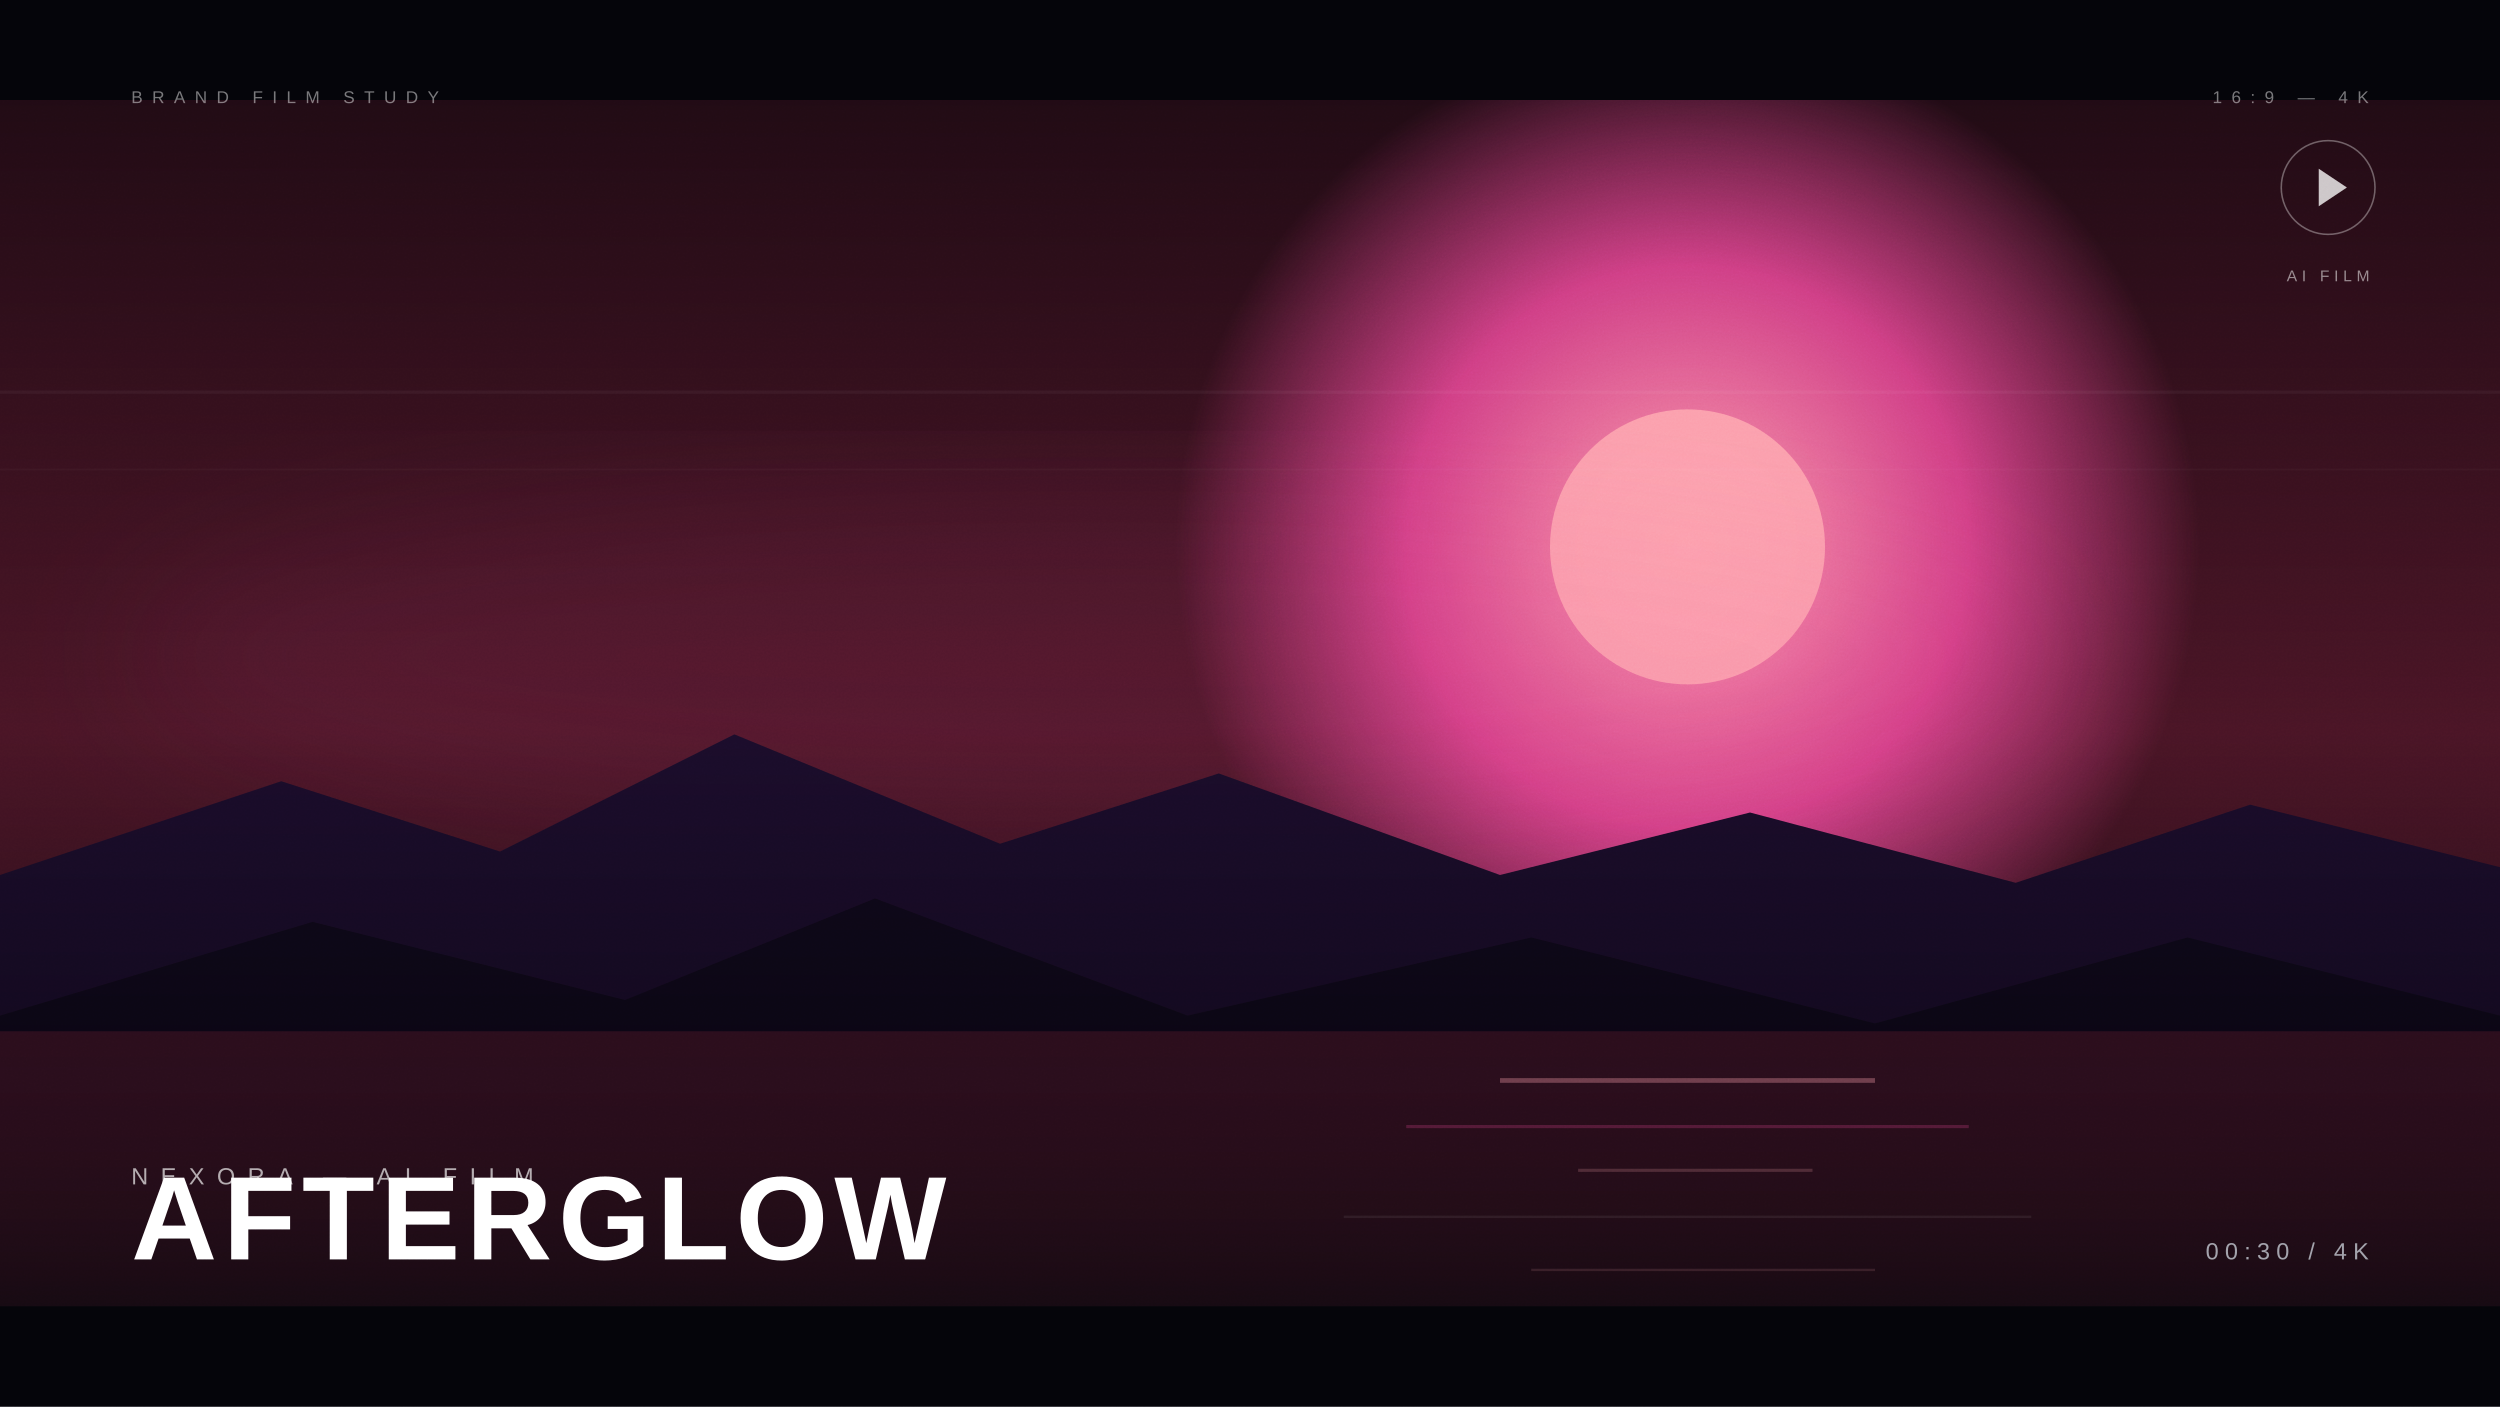
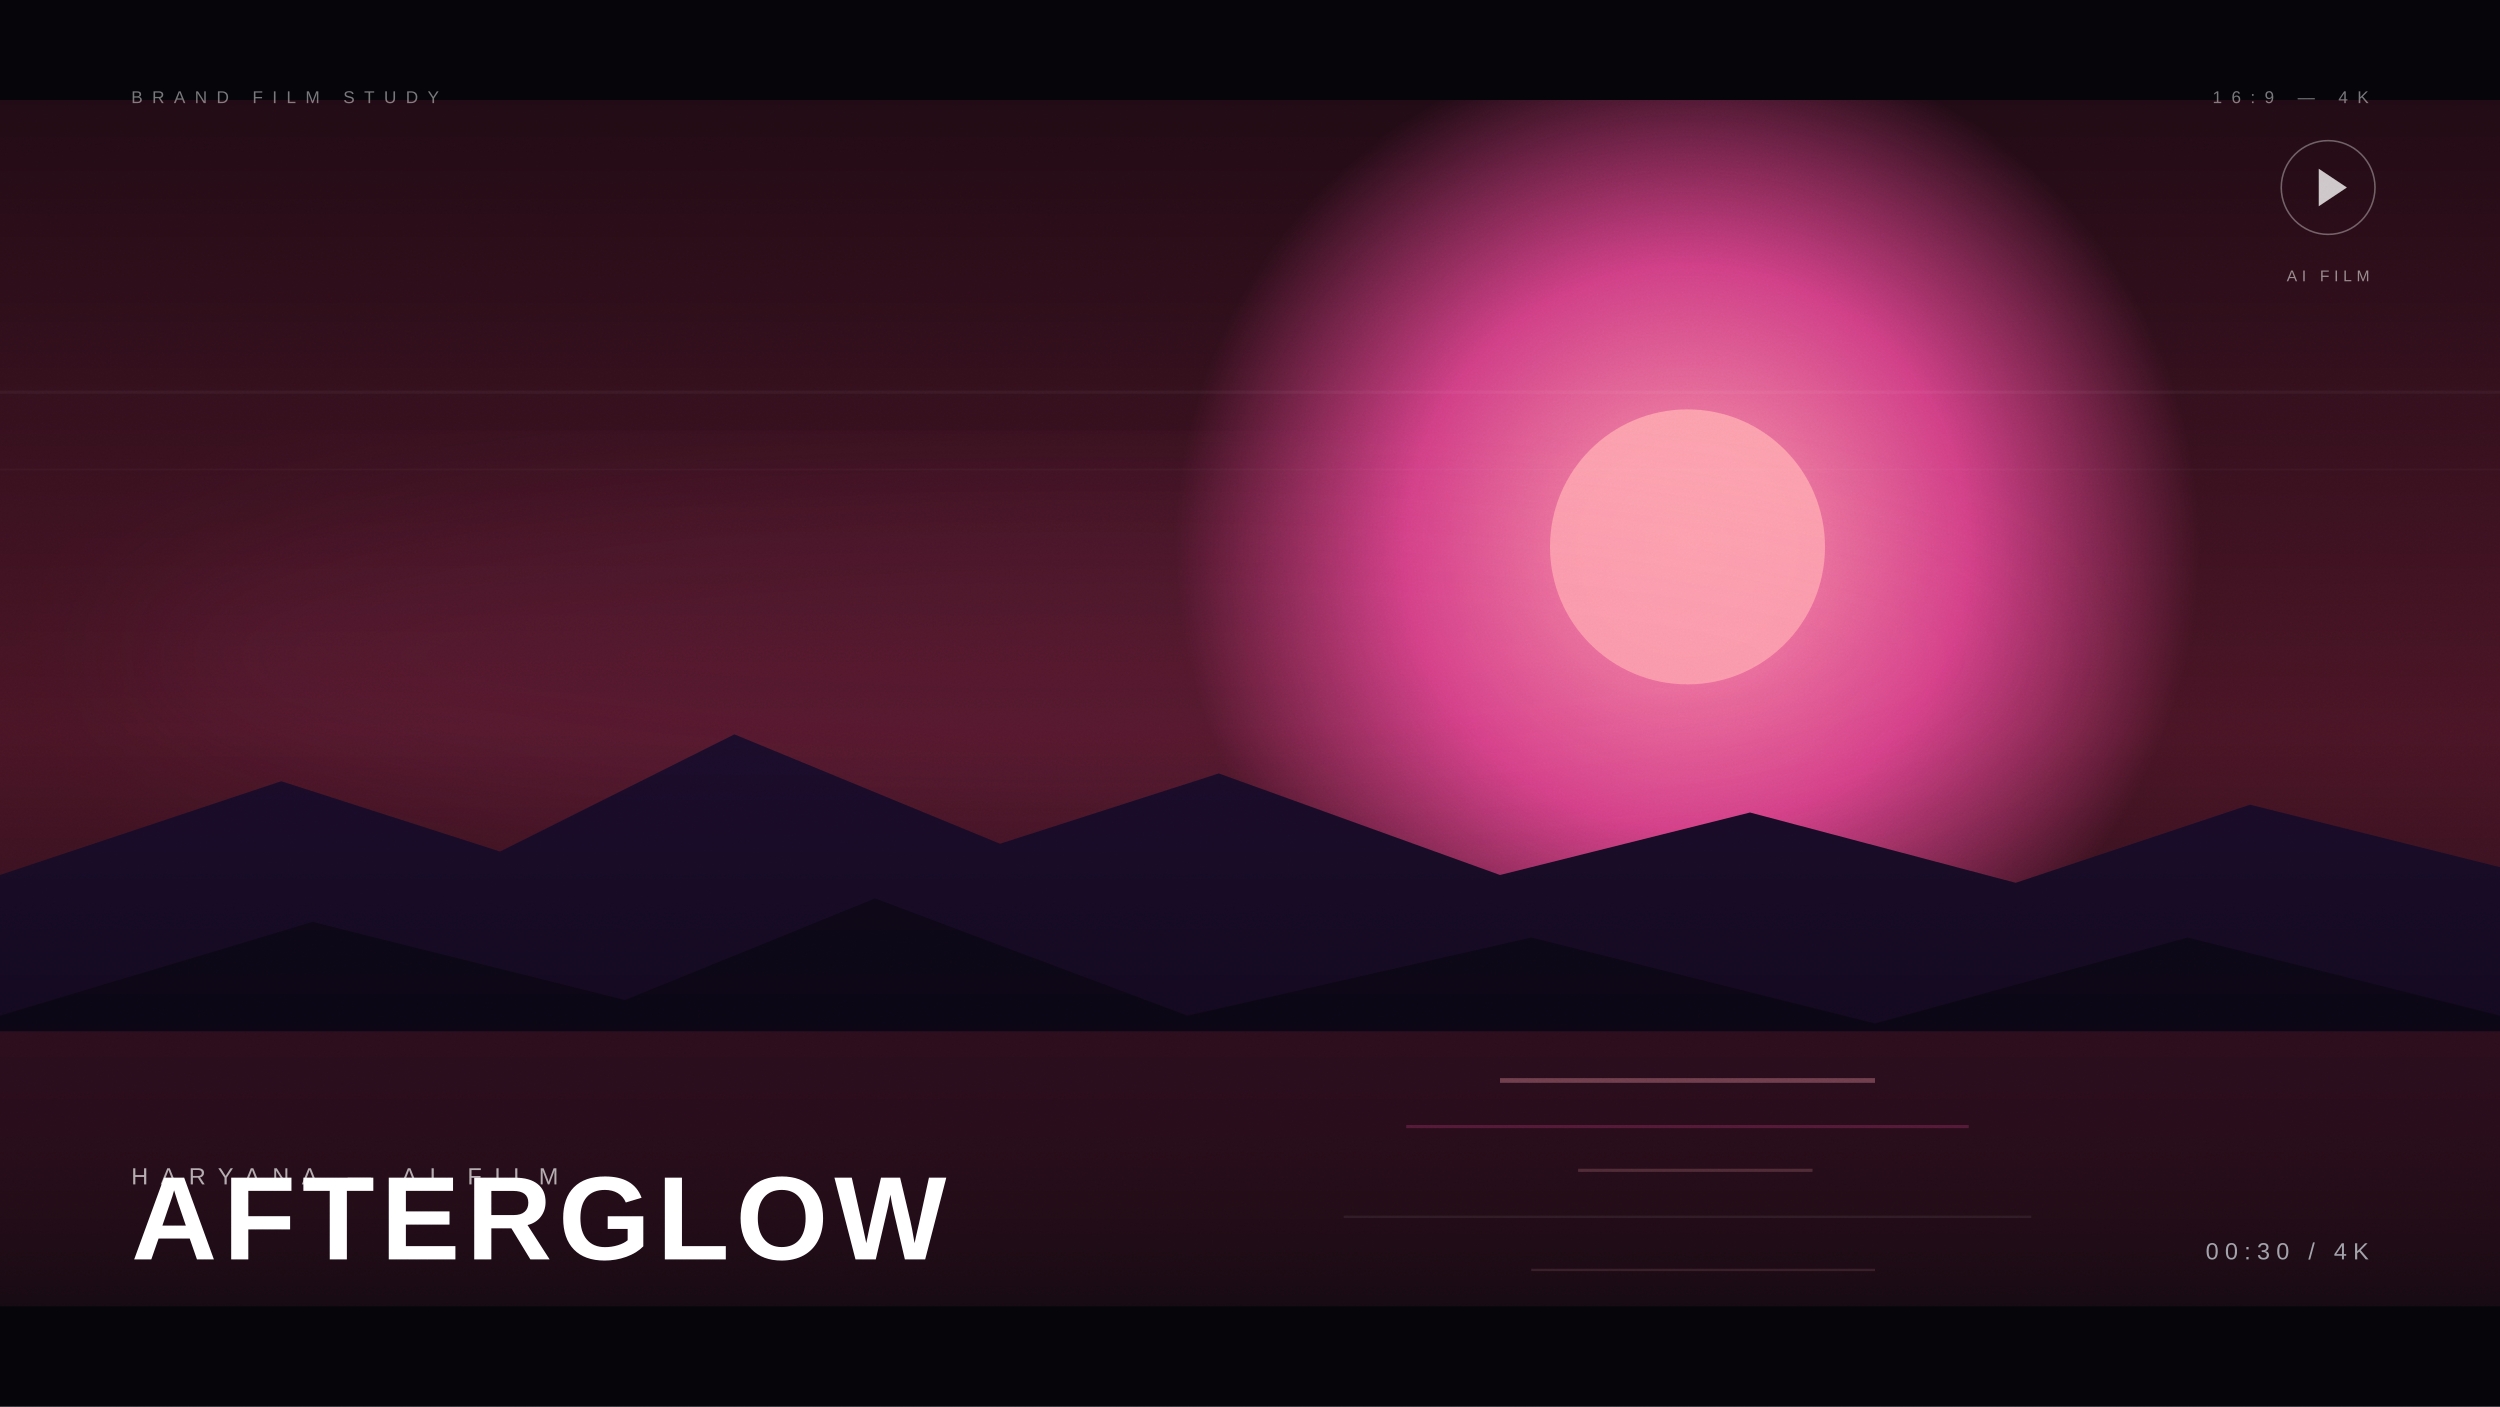
<svg xmlns="http://www.w3.org/2000/svg" width="1600" height="900" viewBox="0 0 1600 900" role="img">
  <defs>
    <linearGradient id="sky-vid2" x1="0" y1="0" x2="0" y2="1">
      <stop offset="0" stop-color="#1B0A12" />
      <stop offset="0.52" stop-color="#4A1526" />
      <stop offset="1" stop-color="#08080D" />
    </linearGradient>
    <radialGradient id="sun-vid2" cx="50%" cy="50%" r="50%">
      <stop offset="0" stop-color="#FDA4AF" />
      <stop offset="0.55" stop-color="#EC4899" stop-opacity="0.85" />
      <stop offset="1" stop-color="#EC4899" stop-opacity="0" />
    </radialGradient>
    <linearGradient id="ridgeA-vid2" x1="0" y1="0" x2="0" y2="1">
      <stop offset="0" stop-color="#1B0D2B" />
      <stop offset="1" stop-color="#0A0611" />
    </linearGradient>
    <linearGradient id="ridgeB-vid2" x1="0" y1="0" x2="0" y2="1">
      <stop offset="0" stop-color="#0E0717" />
      <stop offset="1" stop-color="#06050A" />
    </linearGradient>
    <linearGradient id="water-vid2" x1="0" y1="0" x2="0" y2="1">
      <stop offset="0" stop-color="#4A1526" stop-opacity="0.5" />
      <stop offset="1" stop-color="#08080D" />
    </linearGradient>
    <filter id="blur-vid2">
      <feGaussianBlur stdDeviation="42" />
    </filter>
    <filter id="grain-vid2" x="0" y="0" width="100%" height="100%">
      <feTurbulence type="fractalNoise" baseFrequency="0.8" numOctaves="3" stitchTiles="stitch" />
      <feColorMatrix type="saturate" values="0" />
      <feComponentTransfer>
        <feFuncA type="linear" slope="0.4" />
      </feComponentTransfer>
    </filter>
  </defs>
  <rect width="1600" height="900" fill="url(#sky-vid2)" />
  <circle cx="1080" cy="350" r="330" fill="url(#sun-vid2)" />
  <circle cx="1080" cy="350" r="88" fill="#FDA4AF" opacity="0.92" />
  <g opacity="0.4">
    <rect x="0" y="250" width="1600" height="2" fill="#FFFFFF" opacity="0.1" />
    <rect x="0" y="300" width="1600" height="1" fill="#FFFFFF" opacity="0.06" />
  </g>
  <ellipse cx="700" cy="420" rx="620" ry="120" fill="#EC4899" opacity="0.08" filter="url(#blur-vid2)" />
  <path d="M0 560 L180 500 L320 545 L470 470 L640 540 L780 495 L960 560 L1120 520 L1290 565 L1440 515 L1600 555 L1600 900 L0 900 Z" fill="url(#ridgeA-vid2)" />
  <path d="M0 650 L200 590 L400 640 L560 575 L760 650 L980 600 L1200 655 L1400 600 L1600 650 L1600 900 L0 900 Z" fill="url(#ridgeB-vid2)" opacity="0.95" />
  <rect x="0" y="660" width="1600" height="240" fill="url(#water-vid2)" />
  <g opacity="0.65">
    <rect x="960" y="690" width="240" height="3" fill="#FDA4AF" opacity="0.5" />
    <rect x="900" y="720" width="360" height="2" fill="#EC4899" opacity="0.35" />
    <rect x="1010" y="748" width="150" height="2" fill="#FDA4AF" opacity="0.3" />
    <rect x="860" y="778" width="440" height="1.5" fill="#FFFFFF" opacity="0.1" />
    <rect x="980" y="812" width="220" height="1.5" fill="#FDA4AF" opacity="0.2" />
  </g>
  <rect width="1600" height="64" fill="#05050A" />
  <rect y="836" width="1600" height="64" fill="#05050A" />
  <g>
-     <text x="84" y="758" font-family="Segoe UI, Helvetica Neue, Arial, sans-serif" font-size="15" letter-spacing="8" fill="#FFFFFF" opacity="0.65">NEXORA — AI FILM</text>
+     <text x="84" y="758" font-family="Segoe UI, Helvetica Neue, Arial, sans-serif" font-size="15" letter-spacing="8" fill="#FFFFFF" opacity="0.65">HARYANA — AI FILM</text>
    <text x="84" y="806" font-family="Segoe UI, Helvetica Neue, Arial, sans-serif" font-size="76" font-weight="700" letter-spacing="4" fill="#FFFFFF">AFTERGLOW</text>
    <text x="1516" y="806" font-family="Segoe UI, Helvetica Neue, Arial, sans-serif" font-size="15" letter-spacing="4" fill="#A1A1AA" text-anchor="end">00:30 / 4K</text>
  </g>
  <g opacity="0.85">
    <circle cx="1490" cy="120" r="30" fill="none" stroke="#FFFFFF" stroke-opacity="0.4" />
    <path d="M1484 108 L1502 120 L1484 132 Z" fill="#FFFFFF" opacity="0.9" />
    <text x="1490" y="180" font-family="Segoe UI, Helvetica Neue, Arial, sans-serif" font-size="10" letter-spacing="3" fill="#FFFFFF" opacity="0.6" text-anchor="middle">AI FILM</text>
  </g>
  <text x="84" y="66" font-family="Segoe UI, Helvetica Neue, Arial, sans-serif" font-size="11" letter-spacing="6" fill="#FFFFFF" opacity="0.45">BRAND FILM STUDY</text>
  <text x="1516" y="66" font-family="Segoe UI, Helvetica Neue, Arial, sans-serif" font-size="11" letter-spacing="6" fill="#FFFFFF" opacity="0.45" text-anchor="end">16:9 — 4K</text>
  <rect width="1600" height="900" filter="url(#grain-vid2)" opacity="0.26" style="mix-blend-mode:overlay" />
</svg>
